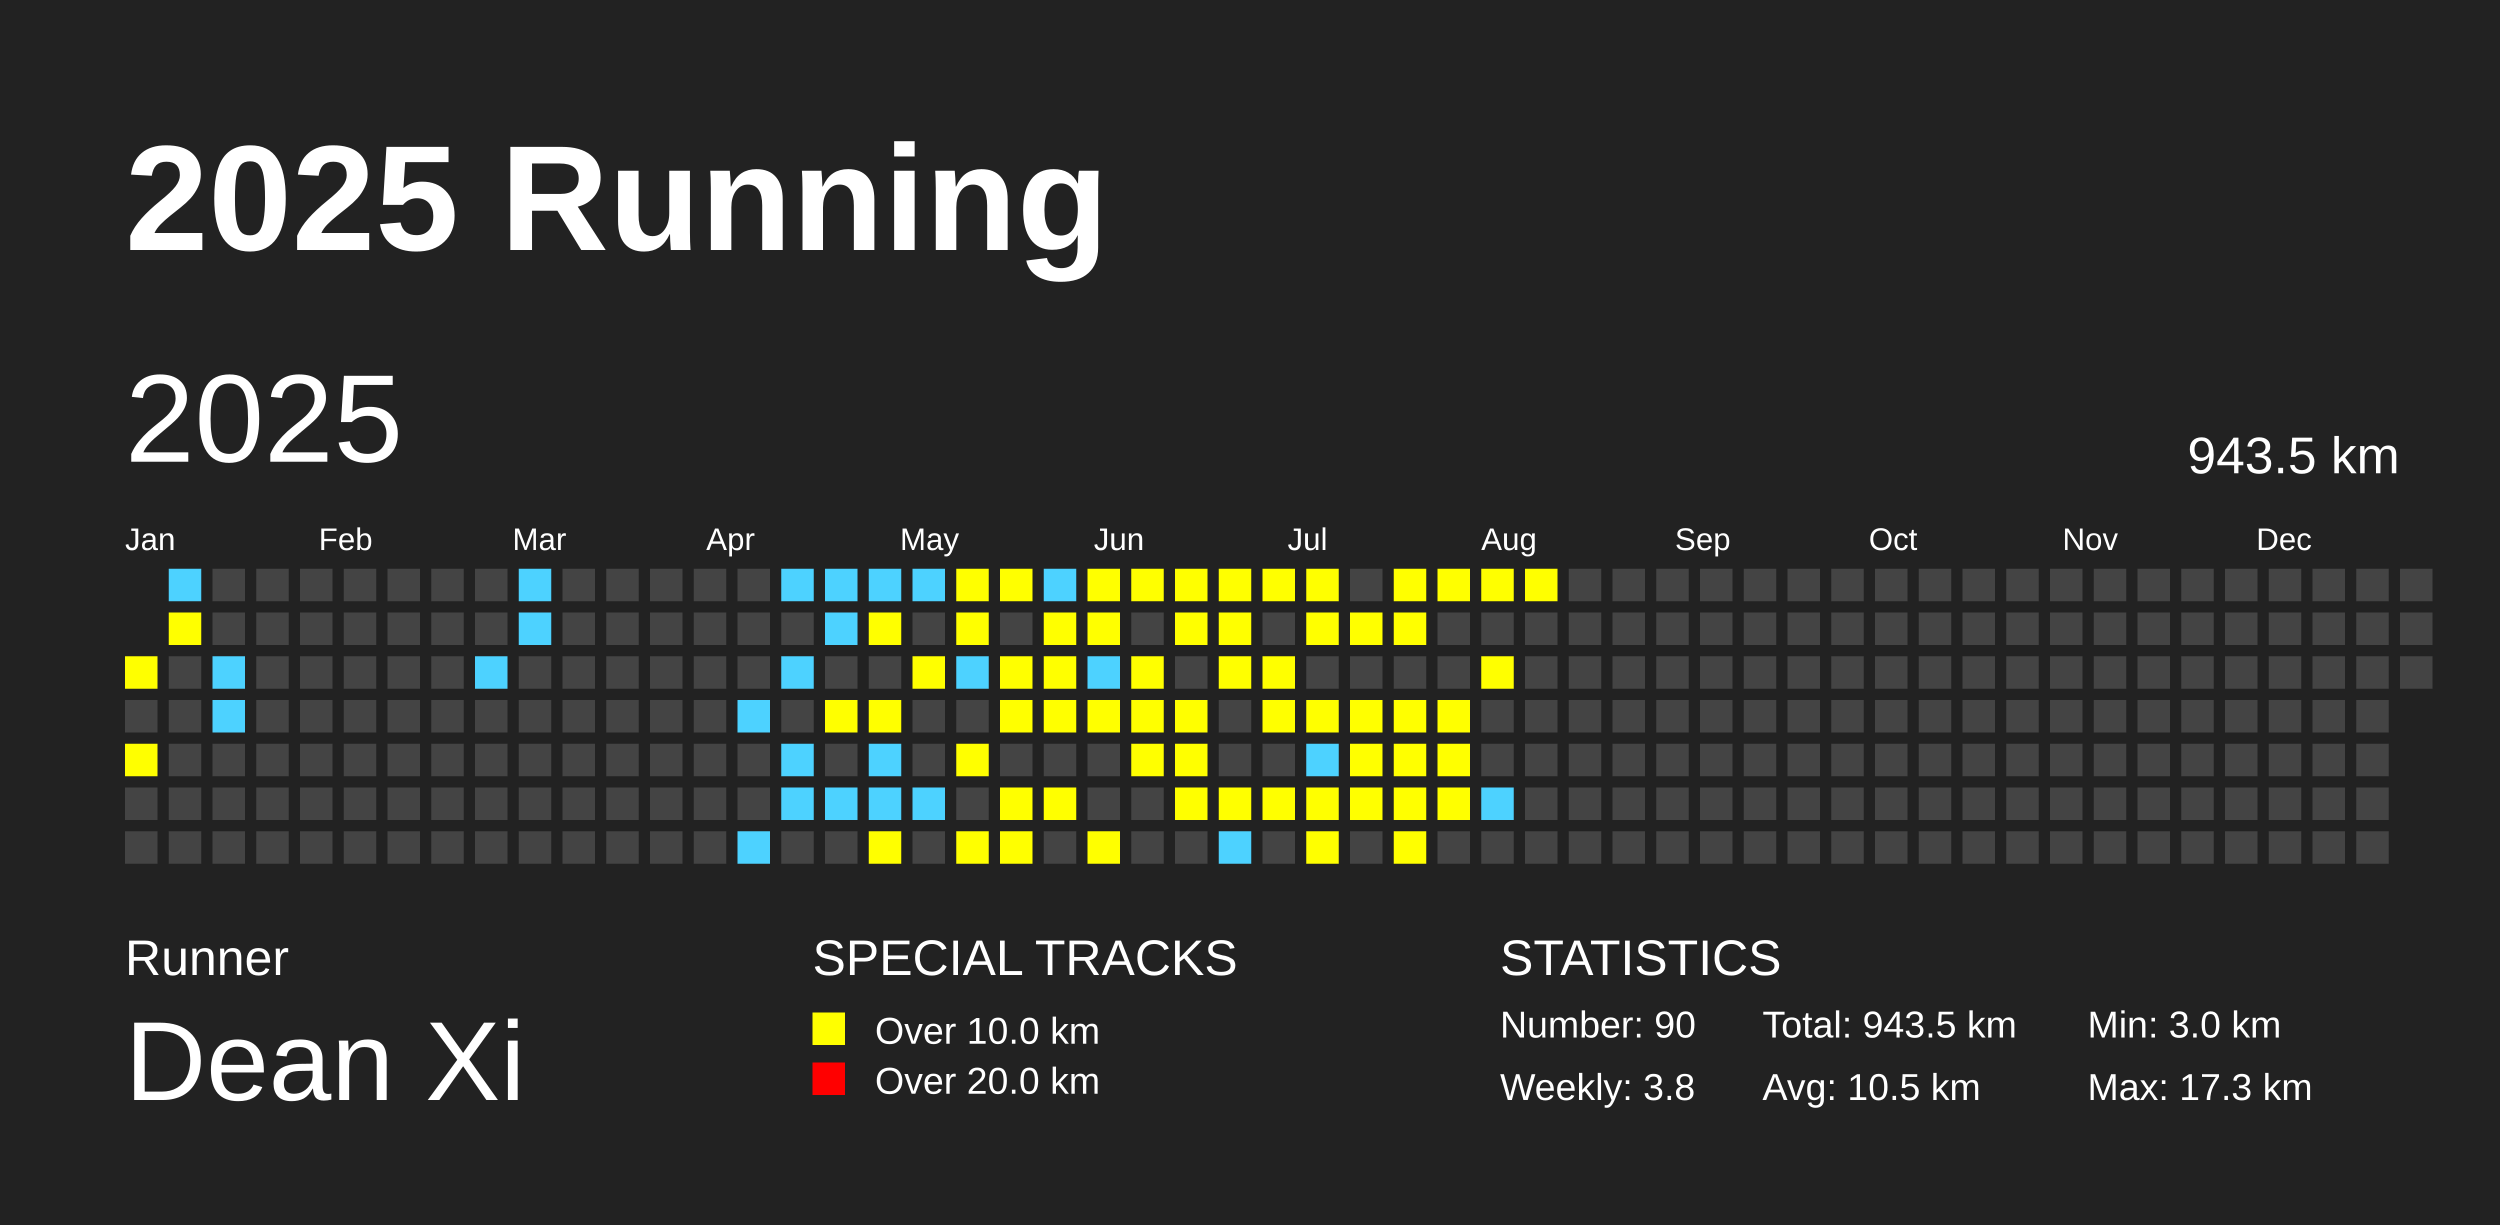
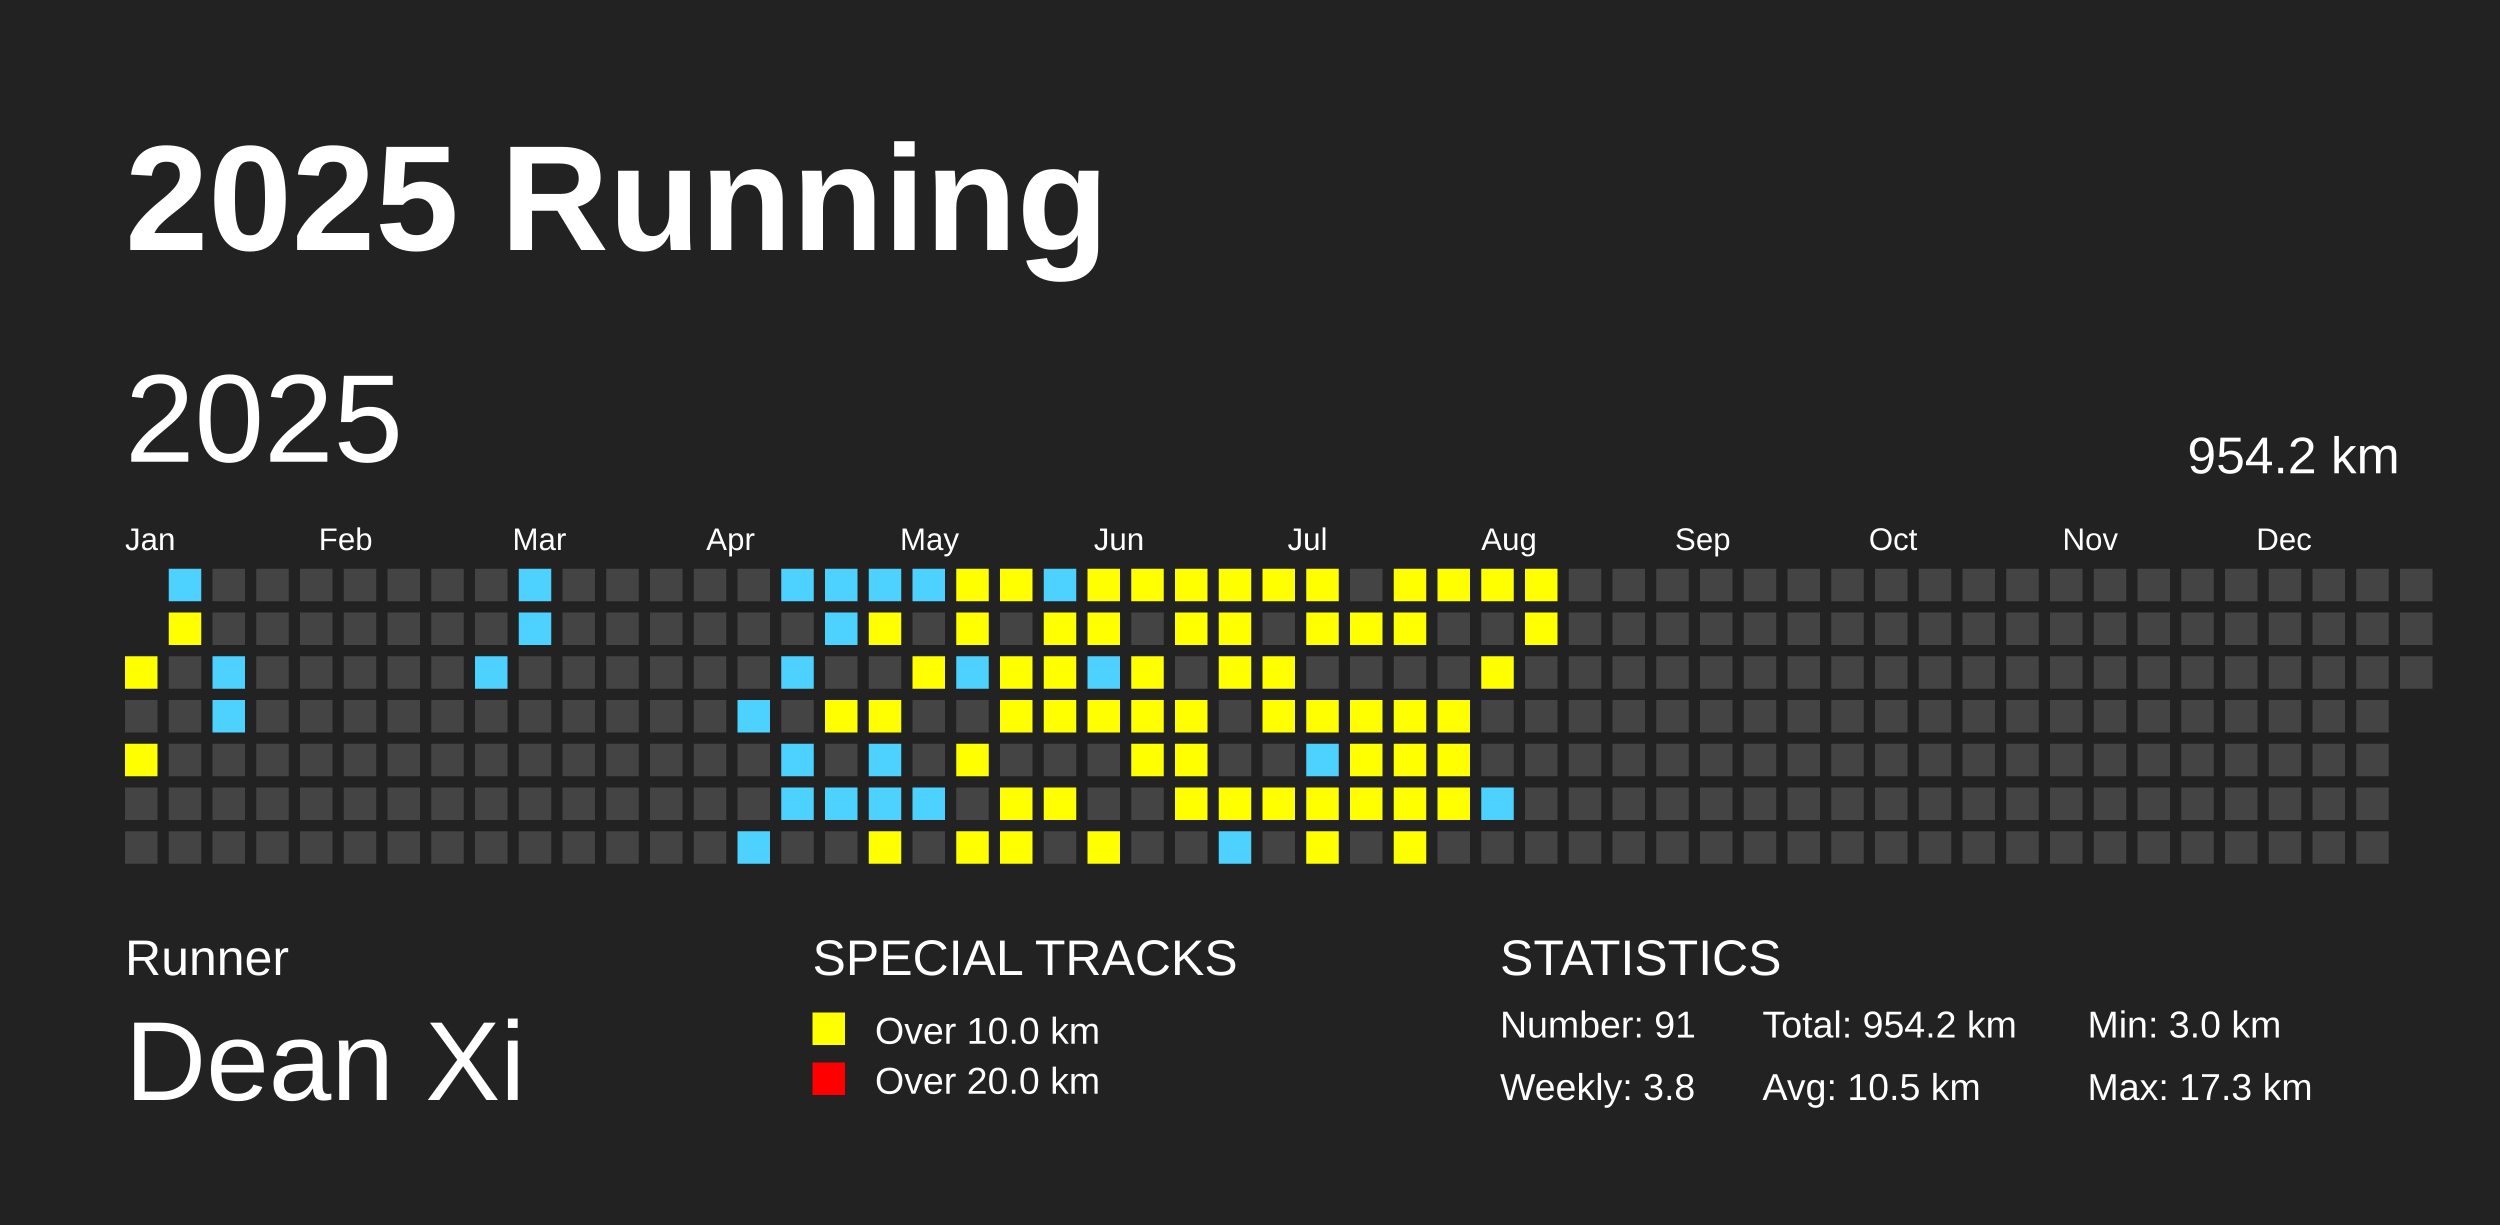
<svg xmlns="http://www.w3.org/2000/svg" baseProfile="full" height="98mm" version="1.1" viewBox="0,0,200,98" width="200mm">
  <defs />
  <rect fill="#222222" height="98" width="200" x="0" y="0" />
  <text fill="#FFFFFF" style="font-size:12px; font-family:Arial; font-weight:bold;" x="10" y="20">2025 Running</text>
  <text fill="#FFFFFF" style="font-size:4px; font-family:Arial" x="10" y="78">Runner</text>
  <text fill="#FFFFFF" style="font-size:9px; font-family:Arial" x="10" y="88">Dean Xi</text>
  <text fill="#FFFFFF" style="font-size:4px; font-family:Arial" x="65" y="78">SPECIAL TRACKS</text>
  <rect fill="yellow" height="2.6" width="2.6" x="65" y="81" />
  <text fill="#FFFFFF" style="font-size:3px; font-family:Arial" x="70" y="83.5">Over 10.0 km</text>
  <rect fill="red" height="2.6" width="2.6" x="65" y="85" />
  <text fill="#FFFFFF" style="font-size:3px; font-family:Arial" x="70" y="87.5">Over 20.0 km</text>
  <text fill="#FFFFFF" style="font-size:4px; font-family:Arial" x="120" y="78">STATISTICS</text>
-   <text fill="#FFFFFF" style="font-size:3px; font-family:Arial" x="120" y="83">Number: 90</text>
+   <text fill="#FFFFFF" style="font-size:3px; font-family:Arial" x="120" y="83">Number: 91</text>
  <text fill="#FFFFFF" style="font-size:3px; font-family:Arial" x="120" y="88">Weekly: 3.8</text>
-   <text fill="#FFFFFF" style="font-size:3px; font-family:Arial" x="141" y="83">Total: 943.5 km</text>
+   <text fill="#FFFFFF" style="font-size:3px; font-family:Arial" x="141" y="83">Total: 954.2 km</text>
  <text fill="#FFFFFF" style="font-size:3px; font-family:Arial" x="141" y="88">Avg: 10.5 km</text>
  <text fill="#FFFFFF" style="font-size:3px; font-family:Arial" x="167" y="83">Min: 3.0 km</text>
  <text fill="#FFFFFF" style="font-size:3px; font-family:Arial" x="167" y="88">Max: 17.3 km</text>
  <text dominant-baseline="hanging" fill="#FFFFFF" style="font-size:10.0px; font-family:Arial;" x="10" y="30">2025</text>
-   <text dominant-baseline="hanging" fill="#FFFFFF" style="font-size:4.125px; font-family:Arial;" x="175" y="35">943.5 km</text>
+   <text dominant-baseline="hanging" fill="#FFFFFF" style="font-size:4.125px; font-family:Arial;" x="175" y="35">954.2 km</text>
  <text fill="#FFFFFF" style="font-size:2.5px; font-family:Arial" x="10.0" y="44">Jan</text>
  <text fill="#FFFFFF" style="font-size:2.5px; font-family:Arial" x="25.5" y="44">Feb</text>
  <text fill="#FFFFFF" style="font-size:2.5px; font-family:Arial" x="41.0" y="44">Mar</text>
  <text fill="#FFFFFF" style="font-size:2.5px; font-family:Arial" x="56.5" y="44">Apr</text>
  <text fill="#FFFFFF" style="font-size:2.5px; font-family:Arial" x="72.0" y="44">May</text>
  <text fill="#FFFFFF" style="font-size:2.5px; font-family:Arial" x="87.5" y="44">Jun</text>
  <text fill="#FFFFFF" style="font-size:2.5px; font-family:Arial" x="103.0" y="44">Jul</text>
  <text fill="#FFFFFF" style="font-size:2.5px; font-family:Arial" x="118.5" y="44">Aug</text>
  <text fill="#FFFFFF" style="font-size:2.5px; font-family:Arial" x="134.0" y="44">Sep</text>
  <text fill="#FFFFFF" style="font-size:2.5px; font-family:Arial" x="149.5" y="44">Oct</text>
  <text fill="#FFFFFF" style="font-size:2.5px; font-family:Arial" x="165.0" y="44">Nov</text>
  <text fill="#FFFFFF" style="font-size:2.5px; font-family:Arial" x="180.5" y="44">Dec</text>
  <rect fill="yellow" height="2.6" width="2.6" x="10.0" y="52.5" />
  <rect fill="#444444" height="2.6" width="2.6" x="10.0" y="56.0" />
  <rect fill="yellow" height="2.6" width="2.6" x="10.0" y="59.5" />
  <rect fill="#444444" height="2.6" width="2.6" x="10.0" y="63.0" />
  <rect fill="#444444" height="2.6" width="2.6" x="10.0" y="66.5" />
  <rect fill="#4DD2FF" height="2.6" width="2.6" x="13.5" y="45.5" />
  <rect fill="yellow" height="2.6" width="2.6" x="13.5" y="49.0" />
  <rect fill="#444444" height="2.6" width="2.6" x="13.5" y="52.5" />
  <rect fill="#444444" height="2.6" width="2.6" x="13.5" y="56.0" />
  <rect fill="#444444" height="2.6" width="2.6" x="13.5" y="59.5" />
  <rect fill="#444444" height="2.6" width="2.6" x="13.5" y="63.0" />
  <rect fill="#444444" height="2.6" width="2.6" x="13.5" y="66.5" />
  <rect fill="#444444" height="2.6" width="2.6" x="17.0" y="45.5" />
  <rect fill="#444444" height="2.6" width="2.6" x="17.0" y="49.0" />
  <rect fill="#4DD2FF" height="2.6" width="2.6" x="17.0" y="52.5" />
  <rect fill="#4DD2FF" height="2.6" width="2.6" x="17.0" y="56.0" />
  <rect fill="#444444" height="2.6" width="2.6" x="17.0" y="59.5" />
  <rect fill="#444444" height="2.6" width="2.6" x="17.0" y="63.0" />
  <rect fill="#444444" height="2.6" width="2.6" x="17.0" y="66.5" />
  <rect fill="#444444" height="2.6" width="2.6" x="20.5" y="45.5" />
  <rect fill="#444444" height="2.6" width="2.6" x="20.5" y="49.0" />
  <rect fill="#444444" height="2.6" width="2.6" x="20.5" y="52.5" />
  <rect fill="#444444" height="2.6" width="2.6" x="20.5" y="56.0" />
  <rect fill="#444444" height="2.6" width="2.6" x="20.5" y="59.5" />
  <rect fill="#444444" height="2.6" width="2.6" x="20.5" y="63.0" />
  <rect fill="#444444" height="2.6" width="2.6" x="20.5" y="66.5" />
  <rect fill="#444444" height="2.6" width="2.6" x="24.0" y="45.5" />
  <rect fill="#444444" height="2.6" width="2.6" x="24.0" y="49.0" />
  <rect fill="#444444" height="2.6" width="2.6" x="24.0" y="52.5" />
  <rect fill="#444444" height="2.6" width="2.6" x="24.0" y="56.0" />
  <rect fill="#444444" height="2.6" width="2.6" x="24.0" y="59.5" />
  <rect fill="#444444" height="2.6" width="2.6" x="24.0" y="63.0" />
  <rect fill="#444444" height="2.6" width="2.6" x="24.0" y="66.5" />
  <rect fill="#444444" height="2.6" width="2.6" x="27.5" y="45.5" />
  <rect fill="#444444" height="2.6" width="2.6" x="27.5" y="49.0" />
  <rect fill="#444444" height="2.6" width="2.6" x="27.5" y="52.5" />
  <rect fill="#444444" height="2.6" width="2.6" x="27.5" y="56.0" />
  <rect fill="#444444" height="2.6" width="2.6" x="27.5" y="59.5" />
  <rect fill="#444444" height="2.6" width="2.6" x="27.5" y="63.0" />
  <rect fill="#444444" height="2.6" width="2.6" x="27.5" y="66.5" />
  <rect fill="#444444" height="2.6" width="2.6" x="31.0" y="45.5" />
  <rect fill="#444444" height="2.6" width="2.6" x="31.0" y="49.0" />
  <rect fill="#444444" height="2.6" width="2.6" x="31.0" y="52.5" />
  <rect fill="#444444" height="2.6" width="2.6" x="31.0" y="56.0" />
  <rect fill="#444444" height="2.6" width="2.6" x="31.0" y="59.5" />
  <rect fill="#444444" height="2.6" width="2.6" x="31.0" y="63.0" />
  <rect fill="#444444" height="2.6" width="2.6" x="31.0" y="66.5" />
  <rect fill="#444444" height="2.6" width="2.6" x="34.5" y="45.5" />
  <rect fill="#444444" height="2.6" width="2.6" x="34.5" y="49.0" />
  <rect fill="#444444" height="2.6" width="2.6" x="34.5" y="52.5" />
  <rect fill="#444444" height="2.6" width="2.6" x="34.5" y="56.0" />
  <rect fill="#444444" height="2.6" width="2.6" x="34.5" y="59.5" />
  <rect fill="#444444" height="2.6" width="2.6" x="34.5" y="63.0" />
  <rect fill="#444444" height="2.6" width="2.6" x="34.5" y="66.5" />
  <rect fill="#444444" height="2.6" width="2.6" x="38.0" y="45.5" />
  <rect fill="#444444" height="2.6" width="2.6" x="38.0" y="49.0" />
  <rect fill="#4DD2FF" height="2.6" width="2.6" x="38.0" y="52.5" />
  <rect fill="#444444" height="2.6" width="2.6" x="38.0" y="56.0" />
  <rect fill="#444444" height="2.6" width="2.6" x="38.0" y="59.5" />
  <rect fill="#444444" height="2.6" width="2.6" x="38.0" y="63.0" />
  <rect fill="#444444" height="2.6" width="2.6" x="38.0" y="66.5" />
  <rect fill="#4DD2FF" height="2.6" width="2.6" x="41.5" y="45.5" />
  <rect fill="#4DD2FF" height="2.6" width="2.6" x="41.5" y="49.0" />
  <rect fill="#444444" height="2.6" width="2.6" x="41.5" y="52.5" />
  <rect fill="#444444" height="2.6" width="2.6" x="41.5" y="56.0" />
  <rect fill="#444444" height="2.6" width="2.6" x="41.5" y="59.5" />
  <rect fill="#444444" height="2.6" width="2.6" x="41.5" y="63.0" />
  <rect fill="#444444" height="2.6" width="2.6" x="41.5" y="66.5" />
  <rect fill="#444444" height="2.6" width="2.6" x="45.0" y="45.5" />
  <rect fill="#444444" height="2.6" width="2.6" x="45.0" y="49.0" />
  <rect fill="#444444" height="2.6" width="2.6" x="45.0" y="52.5" />
  <rect fill="#444444" height="2.6" width="2.6" x="45.0" y="56.0" />
  <rect fill="#444444" height="2.6" width="2.6" x="45.0" y="59.5" />
  <rect fill="#444444" height="2.6" width="2.6" x="45.0" y="63.0" />
  <rect fill="#444444" height="2.6" width="2.6" x="45.0" y="66.5" />
  <rect fill="#444444" height="2.6" width="2.6" x="48.5" y="45.5" />
  <rect fill="#444444" height="2.6" width="2.6" x="48.5" y="49.0" />
  <rect fill="#444444" height="2.6" width="2.6" x="48.5" y="52.5" />
  <rect fill="#444444" height="2.6" width="2.6" x="48.5" y="56.0" />
  <rect fill="#444444" height="2.6" width="2.6" x="48.5" y="59.5" />
  <rect fill="#444444" height="2.6" width="2.6" x="48.5" y="63.0" />
  <rect fill="#444444" height="2.6" width="2.6" x="48.5" y="66.5" />
  <rect fill="#444444" height="2.6" width="2.6" x="52.0" y="45.5" />
  <rect fill="#444444" height="2.6" width="2.6" x="52.0" y="49.0" />
  <rect fill="#444444" height="2.6" width="2.6" x="52.0" y="52.5" />
  <rect fill="#444444" height="2.6" width="2.6" x="52.0" y="56.0" />
  <rect fill="#444444" height="2.6" width="2.6" x="52.0" y="59.5" />
  <rect fill="#444444" height="2.6" width="2.6" x="52.0" y="63.0" />
  <rect fill="#444444" height="2.6" width="2.6" x="52.0" y="66.5" />
  <rect fill="#444444" height="2.6" width="2.6" x="55.5" y="45.5" />
  <rect fill="#444444" height="2.6" width="2.6" x="55.5" y="49.0" />
  <rect fill="#444444" height="2.6" width="2.6" x="55.5" y="52.5" />
  <rect fill="#444444" height="2.6" width="2.6" x="55.5" y="56.0" />
  <rect fill="#444444" height="2.6" width="2.6" x="55.5" y="59.5" />
  <rect fill="#444444" height="2.6" width="2.6" x="55.5" y="63.0" />
  <rect fill="#444444" height="2.6" width="2.6" x="55.5" y="66.5" />
  <rect fill="#444444" height="2.6" width="2.6" x="59.0" y="45.5" />
  <rect fill="#444444" height="2.6" width="2.6" x="59.0" y="49.0" />
  <rect fill="#444444" height="2.6" width="2.6" x="59.0" y="52.5" />
  <rect fill="#4DD2FF" height="2.6" width="2.6" x="59.0" y="56.0" />
  <rect fill="#444444" height="2.6" width="2.6" x="59.0" y="59.5" />
  <rect fill="#444444" height="2.6" width="2.6" x="59.0" y="63.0" />
  <rect fill="#4DD2FF" height="2.6" width="2.6" x="59.0" y="66.5" />
  <rect fill="#4DD2FF" height="2.6" width="2.6" x="62.5" y="45.5" />
  <rect fill="#444444" height="2.6" width="2.6" x="62.5" y="49.0" />
  <rect fill="#4DD2FF" height="2.6" width="2.6" x="62.5" y="52.5" />
  <rect fill="#444444" height="2.6" width="2.6" x="62.5" y="56.0" />
  <rect fill="#4DD2FF" height="2.6" width="2.6" x="62.5" y="59.5" />
  <rect fill="#4DD2FF" height="2.6" width="2.6" x="62.5" y="63.0" />
  <rect fill="#444444" height="2.6" width="2.6" x="62.5" y="66.5" />
  <rect fill="#4DD2FF" height="2.6" width="2.6" x="66.0" y="45.5" />
  <rect fill="#4DD2FF" height="2.6" width="2.6" x="66.0" y="49.0" />
  <rect fill="#444444" height="2.6" width="2.6" x="66.0" y="52.5" />
  <rect fill="yellow" height="2.6" width="2.6" x="66.0" y="56.0" />
  <rect fill="#444444" height="2.6" width="2.6" x="66.0" y="59.5" />
  <rect fill="#4DD2FF" height="2.6" width="2.6" x="66.0" y="63.0" />
  <rect fill="#444444" height="2.6" width="2.6" x="66.0" y="66.5" />
  <rect fill="#4DD2FF" height="2.6" width="2.6" x="69.5" y="45.5" />
  <rect fill="yellow" height="2.6" width="2.6" x="69.5" y="49.0" />
  <rect fill="#444444" height="2.6" width="2.6" x="69.5" y="52.5" />
  <rect fill="yellow" height="2.6" width="2.6" x="69.5" y="56.0" />
  <rect fill="#4DD2FF" height="2.6" width="2.6" x="69.5" y="59.5" />
  <rect fill="#4DD2FF" height="2.6" width="2.6" x="69.5" y="63.0" />
  <rect fill="yellow" height="2.6" width="2.6" x="69.5" y="66.5" />
  <rect fill="#4DD2FF" height="2.6" width="2.6" x="73.0" y="45.5" />
  <rect fill="#444444" height="2.6" width="2.6" x="73.0" y="49.0" />
  <rect fill="yellow" height="2.6" width="2.6" x="73.0" y="52.5" />
  <rect fill="#444444" height="2.6" width="2.6" x="73.0" y="56.0" />
  <rect fill="#444444" height="2.6" width="2.6" x="73.0" y="59.5" />
  <rect fill="#4DD2FF" height="2.6" width="2.6" x="73.0" y="63.0" />
  <rect fill="#444444" height="2.6" width="2.6" x="73.0" y="66.5" />
  <rect fill="yellow" height="2.6" width="2.6" x="76.5" y="45.5" />
  <rect fill="yellow" height="2.6" width="2.6" x="76.5" y="49.0" />
  <rect fill="#4DD2FF" height="2.6" width="2.6" x="76.5" y="52.5" />
  <rect fill="#444444" height="2.6" width="2.6" x="76.5" y="56.0" />
  <rect fill="yellow" height="2.6" width="2.6" x="76.5" y="59.5" />
  <rect fill="#444444" height="2.6" width="2.6" x="76.5" y="63.0" />
  <rect fill="yellow" height="2.6" width="2.6" x="76.5" y="66.5" />
  <rect fill="yellow" height="2.6" width="2.6" x="80.0" y="45.5" />
  <rect fill="#444444" height="2.6" width="2.6" x="80.0" y="49.0" />
  <rect fill="yellow" height="2.6" width="2.6" x="80.0" y="52.5" />
  <rect fill="yellow" height="2.6" width="2.6" x="80.0" y="56.0" />
  <rect fill="#444444" height="2.6" width="2.6" x="80.0" y="59.5" />
  <rect fill="yellow" height="2.6" width="2.6" x="80.0" y="63.0" />
  <rect fill="yellow" height="2.6" width="2.6" x="80.0" y="66.5" />
  <rect fill="#4DD2FF" height="2.6" width="2.6" x="83.5" y="45.5" />
  <rect fill="yellow" height="2.6" width="2.6" x="83.5" y="49.0" />
  <rect fill="yellow" height="2.6" width="2.6" x="83.5" y="52.5" />
  <rect fill="yellow" height="2.6" width="2.6" x="83.5" y="56.0" />
  <rect fill="#444444" height="2.6" width="2.6" x="83.5" y="59.5" />
  <rect fill="yellow" height="2.6" width="2.6" x="83.5" y="63.0" />
  <rect fill="#444444" height="2.6" width="2.6" x="83.5" y="66.5" />
  <rect fill="yellow" height="2.6" width="2.6" x="87.0" y="45.5" />
  <rect fill="yellow" height="2.6" width="2.6" x="87.0" y="49.0" />
  <rect fill="#4DD2FF" height="2.6" width="2.6" x="87.0" y="52.5" />
  <rect fill="yellow" height="2.6" width="2.6" x="87.0" y="56.0" />
  <rect fill="#444444" height="2.6" width="2.6" x="87.0" y="59.5" />
  <rect fill="#444444" height="2.6" width="2.6" x="87.0" y="63.0" />
  <rect fill="yellow" height="2.6" width="2.6" x="87.0" y="66.5" />
  <rect fill="yellow" height="2.6" width="2.6" x="90.5" y="45.5" />
  <rect fill="#444444" height="2.6" width="2.6" x="90.5" y="49.0" />
  <rect fill="yellow" height="2.6" width="2.6" x="90.5" y="52.5" />
  <rect fill="yellow" height="2.6" width="2.6" x="90.5" y="56.0" />
  <rect fill="yellow" height="2.6" width="2.6" x="90.5" y="59.5" />
  <rect fill="#444444" height="2.6" width="2.6" x="90.5" y="63.0" />
  <rect fill="#444444" height="2.6" width="2.6" x="90.5" y="66.5" />
  <rect fill="yellow" height="2.6" width="2.6" x="94.0" y="45.5" />
  <rect fill="yellow" height="2.6" width="2.6" x="94.0" y="49.0" />
  <rect fill="#444444" height="2.6" width="2.6" x="94.0" y="52.5" />
  <rect fill="yellow" height="2.6" width="2.6" x="94.0" y="56.0" />
  <rect fill="yellow" height="2.6" width="2.6" x="94.0" y="59.5" />
  <rect fill="yellow" height="2.6" width="2.6" x="94.0" y="63.0" />
  <rect fill="#444444" height="2.6" width="2.6" x="94.0" y="66.5" />
  <rect fill="yellow" height="2.6" width="2.6" x="97.5" y="45.5" />
  <rect fill="yellow" height="2.6" width="2.6" x="97.5" y="49.0" />
  <rect fill="yellow" height="2.6" width="2.6" x="97.5" y="52.5" />
  <rect fill="#444444" height="2.6" width="2.6" x="97.5" y="56.0" />
  <rect fill="#444444" height="2.6" width="2.6" x="97.5" y="59.5" />
  <rect fill="yellow" height="2.6" width="2.6" x="97.5" y="63.0" />
  <rect fill="#4DD2FF" height="2.6" width="2.6" x="97.5" y="66.5" />
  <rect fill="yellow" height="2.6" width="2.6" x="101.0" y="45.5" />
  <rect fill="#444444" height="2.6" width="2.6" x="101.0" y="49.0" />
  <rect fill="yellow" height="2.6" width="2.6" x="101.0" y="52.5" />
  <rect fill="yellow" height="2.6" width="2.6" x="101.0" y="56.0" />
  <rect fill="#444444" height="2.6" width="2.6" x="101.0" y="59.5" />
  <rect fill="yellow" height="2.6" width="2.6" x="101.0" y="63.0" />
  <rect fill="#444444" height="2.6" width="2.6" x="101.0" y="66.5" />
  <rect fill="yellow" height="2.6" width="2.6" x="104.5" y="45.5" />
  <rect fill="yellow" height="2.6" width="2.6" x="104.5" y="49.0" />
  <rect fill="#444444" height="2.6" width="2.6" x="104.5" y="52.5" />
  <rect fill="yellow" height="2.6" width="2.6" x="104.5" y="56.0" />
  <rect fill="#4DD2FF" height="2.6" width="2.6" x="104.5" y="59.5" />
  <rect fill="yellow" height="2.6" width="2.6" x="104.5" y="63.0" />
  <rect fill="yellow" height="2.6" width="2.6" x="104.5" y="66.5" />
  <rect fill="#444444" height="2.6" width="2.6" x="108.0" y="45.5" />
  <rect fill="yellow" height="2.6" width="2.6" x="108.0" y="49.0" />
  <rect fill="#444444" height="2.6" width="2.6" x="108.0" y="52.5" />
  <rect fill="yellow" height="2.6" width="2.6" x="108.0" y="56.0" />
  <rect fill="yellow" height="2.6" width="2.6" x="108.0" y="59.5" />
  <rect fill="yellow" height="2.6" width="2.6" x="108.0" y="63.0" />
  <rect fill="#444444" height="2.6" width="2.6" x="108.0" y="66.5" />
  <rect fill="yellow" height="2.6" width="2.6" x="111.5" y="45.5" />
  <rect fill="yellow" height="2.6" width="2.6" x="111.5" y="49.0" />
  <rect fill="#444444" height="2.6" width="2.6" x="111.5" y="52.5" />
  <rect fill="yellow" height="2.6" width="2.6" x="111.5" y="56.0" />
  <rect fill="yellow" height="2.6" width="2.6" x="111.5" y="59.5" />
  <rect fill="yellow" height="2.6" width="2.6" x="111.5" y="63.0" />
  <rect fill="yellow" height="2.6" width="2.6" x="111.5" y="66.5" />
  <rect fill="yellow" height="2.6" width="2.6" x="115.0" y="45.5" />
  <rect fill="#444444" height="2.6" width="2.6" x="115.0" y="49.0" />
  <rect fill="#444444" height="2.6" width="2.6" x="115.0" y="52.5" />
  <rect fill="yellow" height="2.6" width="2.6" x="115.0" y="56.0" />
  <rect fill="yellow" height="2.6" width="2.6" x="115.0" y="59.5" />
  <rect fill="yellow" height="2.6" width="2.6" x="115.0" y="63.0" />
  <rect fill="#444444" height="2.6" width="2.6" x="115.0" y="66.5" />
  <rect fill="yellow" height="2.6" width="2.6" x="118.5" y="45.5" />
  <rect fill="#444444" height="2.6" width="2.6" x="118.5" y="49.0" />
  <rect fill="yellow" height="2.6" width="2.6" x="118.5" y="52.5" />
  <rect fill="#444444" height="2.6" width="2.6" x="118.5" y="56.0" />
  <rect fill="#444444" height="2.6" width="2.6" x="118.5" y="59.5" />
  <rect fill="#4DD2FF" height="2.6" width="2.6" x="118.5" y="63.0" />
  <rect fill="#444444" height="2.6" width="2.6" x="118.5" y="66.5" />
  <rect fill="yellow" height="2.6" width="2.6" x="122.0" y="45.5" />
-   <rect fill="#444444" height="2.6" width="2.6" x="122.0" y="49.0" />
+   <rect fill="yellow" height="2.6" width="2.6" x="122.0" y="49.0" />
  <rect fill="#444444" height="2.6" width="2.6" x="122.0" y="52.5" />
  <rect fill="#444444" height="2.6" width="2.6" x="122.0" y="56.0" />
  <rect fill="#444444" height="2.6" width="2.6" x="122.0" y="59.5" />
  <rect fill="#444444" height="2.6" width="2.6" x="122.0" y="63.0" />
  <rect fill="#444444" height="2.6" width="2.6" x="122.0" y="66.5" />
  <rect fill="#444444" height="2.6" width="2.6" x="125.5" y="45.5" />
  <rect fill="#444444" height="2.6" width="2.6" x="125.5" y="49.0" />
  <rect fill="#444444" height="2.6" width="2.6" x="125.5" y="52.5" />
  <rect fill="#444444" height="2.6" width="2.6" x="125.5" y="56.0" />
  <rect fill="#444444" height="2.6" width="2.6" x="125.5" y="59.5" />
  <rect fill="#444444" height="2.6" width="2.6" x="125.5" y="63.0" />
  <rect fill="#444444" height="2.6" width="2.6" x="125.5" y="66.5" />
  <rect fill="#444444" height="2.6" width="2.6" x="129.0" y="45.5" />
  <rect fill="#444444" height="2.6" width="2.6" x="129.0" y="49.0" />
  <rect fill="#444444" height="2.6" width="2.6" x="129.0" y="52.5" />
  <rect fill="#444444" height="2.6" width="2.6" x="129.0" y="56.0" />
  <rect fill="#444444" height="2.6" width="2.6" x="129.0" y="59.5" />
  <rect fill="#444444" height="2.6" width="2.6" x="129.0" y="63.0" />
  <rect fill="#444444" height="2.6" width="2.6" x="129.0" y="66.5" />
  <rect fill="#444444" height="2.6" width="2.6" x="132.5" y="45.5" />
  <rect fill="#444444" height="2.6" width="2.6" x="132.5" y="49.0" />
  <rect fill="#444444" height="2.6" width="2.6" x="132.5" y="52.5" />
  <rect fill="#444444" height="2.6" width="2.6" x="132.5" y="56.0" />
  <rect fill="#444444" height="2.6" width="2.6" x="132.5" y="59.5" />
  <rect fill="#444444" height="2.6" width="2.6" x="132.5" y="63.0" />
  <rect fill="#444444" height="2.6" width="2.6" x="132.5" y="66.5" />
  <rect fill="#444444" height="2.6" width="2.6" x="136.0" y="45.5" />
  <rect fill="#444444" height="2.6" width="2.6" x="136.0" y="49.0" />
  <rect fill="#444444" height="2.6" width="2.6" x="136.0" y="52.5" />
  <rect fill="#444444" height="2.6" width="2.6" x="136.0" y="56.0" />
  <rect fill="#444444" height="2.6" width="2.6" x="136.0" y="59.5" />
  <rect fill="#444444" height="2.6" width="2.6" x="136.0" y="63.0" />
  <rect fill="#444444" height="2.6" width="2.6" x="136.0" y="66.5" />
  <rect fill="#444444" height="2.6" width="2.6" x="139.5" y="45.5" />
  <rect fill="#444444" height="2.6" width="2.6" x="139.5" y="49.0" />
  <rect fill="#444444" height="2.6" width="2.6" x="139.5" y="52.5" />
  <rect fill="#444444" height="2.6" width="2.6" x="139.5" y="56.0" />
  <rect fill="#444444" height="2.6" width="2.6" x="139.5" y="59.5" />
  <rect fill="#444444" height="2.6" width="2.6" x="139.5" y="63.0" />
  <rect fill="#444444" height="2.6" width="2.6" x="139.5" y="66.5" />
  <rect fill="#444444" height="2.6" width="2.6" x="143.0" y="45.5" />
  <rect fill="#444444" height="2.6" width="2.6" x="143.0" y="49.0" />
  <rect fill="#444444" height="2.6" width="2.6" x="143.0" y="52.5" />
  <rect fill="#444444" height="2.6" width="2.6" x="143.0" y="56.0" />
  <rect fill="#444444" height="2.6" width="2.6" x="143.0" y="59.5" />
  <rect fill="#444444" height="2.6" width="2.6" x="143.0" y="63.0" />
  <rect fill="#444444" height="2.6" width="2.6" x="143.0" y="66.5" />
  <rect fill="#444444" height="2.6" width="2.6" x="146.5" y="45.5" />
  <rect fill="#444444" height="2.6" width="2.6" x="146.5" y="49.0" />
  <rect fill="#444444" height="2.6" width="2.6" x="146.5" y="52.5" />
  <rect fill="#444444" height="2.6" width="2.6" x="146.5" y="56.0" />
  <rect fill="#444444" height="2.6" width="2.6" x="146.5" y="59.5" />
  <rect fill="#444444" height="2.6" width="2.6" x="146.5" y="63.0" />
  <rect fill="#444444" height="2.6" width="2.6" x="146.5" y="66.5" />
  <rect fill="#444444" height="2.6" width="2.6" x="150.0" y="45.5" />
  <rect fill="#444444" height="2.6" width="2.6" x="150.0" y="49.0" />
  <rect fill="#444444" height="2.6" width="2.6" x="150.0" y="52.5" />
  <rect fill="#444444" height="2.6" width="2.6" x="150.0" y="56.0" />
  <rect fill="#444444" height="2.6" width="2.6" x="150.0" y="59.5" />
  <rect fill="#444444" height="2.6" width="2.6" x="150.0" y="63.0" />
  <rect fill="#444444" height="2.6" width="2.6" x="150.0" y="66.5" />
  <rect fill="#444444" height="2.6" width="2.6" x="153.5" y="45.5" />
  <rect fill="#444444" height="2.6" width="2.6" x="153.5" y="49.0" />
  <rect fill="#444444" height="2.6" width="2.6" x="153.5" y="52.5" />
  <rect fill="#444444" height="2.6" width="2.6" x="153.5" y="56.0" />
  <rect fill="#444444" height="2.6" width="2.6" x="153.5" y="59.5" />
  <rect fill="#444444" height="2.6" width="2.6" x="153.5" y="63.0" />
  <rect fill="#444444" height="2.6" width="2.6" x="153.5" y="66.5" />
  <rect fill="#444444" height="2.6" width="2.6" x="157.0" y="45.5" />
  <rect fill="#444444" height="2.6" width="2.6" x="157.0" y="49.0" />
  <rect fill="#444444" height="2.6" width="2.6" x="157.0" y="52.5" />
  <rect fill="#444444" height="2.6" width="2.6" x="157.0" y="56.0" />
  <rect fill="#444444" height="2.6" width="2.6" x="157.0" y="59.5" />
  <rect fill="#444444" height="2.6" width="2.6" x="157.0" y="63.0" />
  <rect fill="#444444" height="2.6" width="2.6" x="157.0" y="66.5" />
  <rect fill="#444444" height="2.6" width="2.6" x="160.5" y="45.5" />
  <rect fill="#444444" height="2.6" width="2.6" x="160.5" y="49.0" />
  <rect fill="#444444" height="2.6" width="2.6" x="160.5" y="52.5" />
  <rect fill="#444444" height="2.6" width="2.6" x="160.5" y="56.0" />
  <rect fill="#444444" height="2.6" width="2.6" x="160.5" y="59.5" />
  <rect fill="#444444" height="2.6" width="2.6" x="160.5" y="63.0" />
  <rect fill="#444444" height="2.6" width="2.6" x="160.5" y="66.5" />
  <rect fill="#444444" height="2.6" width="2.6" x="164.0" y="45.5" />
  <rect fill="#444444" height="2.6" width="2.6" x="164.0" y="49.0" />
  <rect fill="#444444" height="2.6" width="2.6" x="164.0" y="52.5" />
  <rect fill="#444444" height="2.6" width="2.6" x="164.0" y="56.0" />
  <rect fill="#444444" height="2.6" width="2.6" x="164.0" y="59.5" />
  <rect fill="#444444" height="2.6" width="2.6" x="164.0" y="63.0" />
  <rect fill="#444444" height="2.6" width="2.6" x="164.0" y="66.5" />
  <rect fill="#444444" height="2.6" width="2.6" x="167.5" y="45.5" />
  <rect fill="#444444" height="2.6" width="2.6" x="167.5" y="49.0" />
  <rect fill="#444444" height="2.6" width="2.6" x="167.5" y="52.5" />
  <rect fill="#444444" height="2.6" width="2.6" x="167.5" y="56.0" />
  <rect fill="#444444" height="2.6" width="2.6" x="167.5" y="59.5" />
  <rect fill="#444444" height="2.6" width="2.6" x="167.5" y="63.0" />
  <rect fill="#444444" height="2.6" width="2.6" x="167.5" y="66.5" />
  <rect fill="#444444" height="2.6" width="2.6" x="171.0" y="45.5" />
  <rect fill="#444444" height="2.6" width="2.6" x="171.0" y="49.0" />
  <rect fill="#444444" height="2.6" width="2.6" x="171.0" y="52.5" />
  <rect fill="#444444" height="2.6" width="2.6" x="171.0" y="56.0" />
  <rect fill="#444444" height="2.6" width="2.6" x="171.0" y="59.5" />
  <rect fill="#444444" height="2.6" width="2.6" x="171.0" y="63.0" />
  <rect fill="#444444" height="2.6" width="2.6" x="171.0" y="66.5" />
  <rect fill="#444444" height="2.6" width="2.6" x="174.5" y="45.5" />
  <rect fill="#444444" height="2.6" width="2.6" x="174.5" y="49.0" />
  <rect fill="#444444" height="2.6" width="2.6" x="174.5" y="52.5" />
  <rect fill="#444444" height="2.6" width="2.6" x="174.5" y="56.0" />
  <rect fill="#444444" height="2.6" width="2.6" x="174.5" y="59.5" />
  <rect fill="#444444" height="2.6" width="2.6" x="174.5" y="63.0" />
  <rect fill="#444444" height="2.6" width="2.6" x="174.5" y="66.5" />
  <rect fill="#444444" height="2.6" width="2.6" x="178.0" y="45.5" />
  <rect fill="#444444" height="2.6" width="2.6" x="178.0" y="49.0" />
  <rect fill="#444444" height="2.6" width="2.6" x="178.0" y="52.5" />
  <rect fill="#444444" height="2.6" width="2.6" x="178.0" y="56.0" />
  <rect fill="#444444" height="2.6" width="2.6" x="178.0" y="59.5" />
  <rect fill="#444444" height="2.6" width="2.6" x="178.0" y="63.0" />
  <rect fill="#444444" height="2.6" width="2.6" x="178.0" y="66.5" />
  <rect fill="#444444" height="2.6" width="2.6" x="181.5" y="45.5" />
  <rect fill="#444444" height="2.6" width="2.6" x="181.5" y="49.0" />
  <rect fill="#444444" height="2.6" width="2.6" x="181.5" y="52.5" />
  <rect fill="#444444" height="2.6" width="2.6" x="181.5" y="56.0" />
  <rect fill="#444444" height="2.6" width="2.6" x="181.5" y="59.5" />
  <rect fill="#444444" height="2.6" width="2.6" x="181.5" y="63.0" />
  <rect fill="#444444" height="2.6" width="2.6" x="181.5" y="66.5" />
  <rect fill="#444444" height="2.6" width="2.6" x="185.0" y="45.5" />
  <rect fill="#444444" height="2.6" width="2.6" x="185.0" y="49.0" />
  <rect fill="#444444" height="2.6" width="2.6" x="185.0" y="52.5" />
  <rect fill="#444444" height="2.6" width="2.6" x="185.0" y="56.0" />
  <rect fill="#444444" height="2.6" width="2.6" x="185.0" y="59.5" />
  <rect fill="#444444" height="2.6" width="2.6" x="185.0" y="63.0" />
  <rect fill="#444444" height="2.6" width="2.6" x="185.0" y="66.5" />
  <rect fill="#444444" height="2.6" width="2.6" x="188.5" y="45.5" />
  <rect fill="#444444" height="2.6" width="2.6" x="188.5" y="49.0" />
  <rect fill="#444444" height="2.6" width="2.6" x="188.5" y="52.5" />
  <rect fill="#444444" height="2.6" width="2.6" x="188.5" y="56.0" />
  <rect fill="#444444" height="2.6" width="2.6" x="188.5" y="59.5" />
  <rect fill="#444444" height="2.6" width="2.6" x="188.5" y="63.0" />
  <rect fill="#444444" height="2.6" width="2.6" x="188.5" y="66.5" />
  <rect fill="#444444" height="2.6" width="2.6" x="192.0" y="45.5" />
  <rect fill="#444444" height="2.6" width="2.6" x="192.0" y="49.0" />
  <rect fill="#444444" height="2.6" width="2.6" x="192.0" y="52.5" />
</svg>
